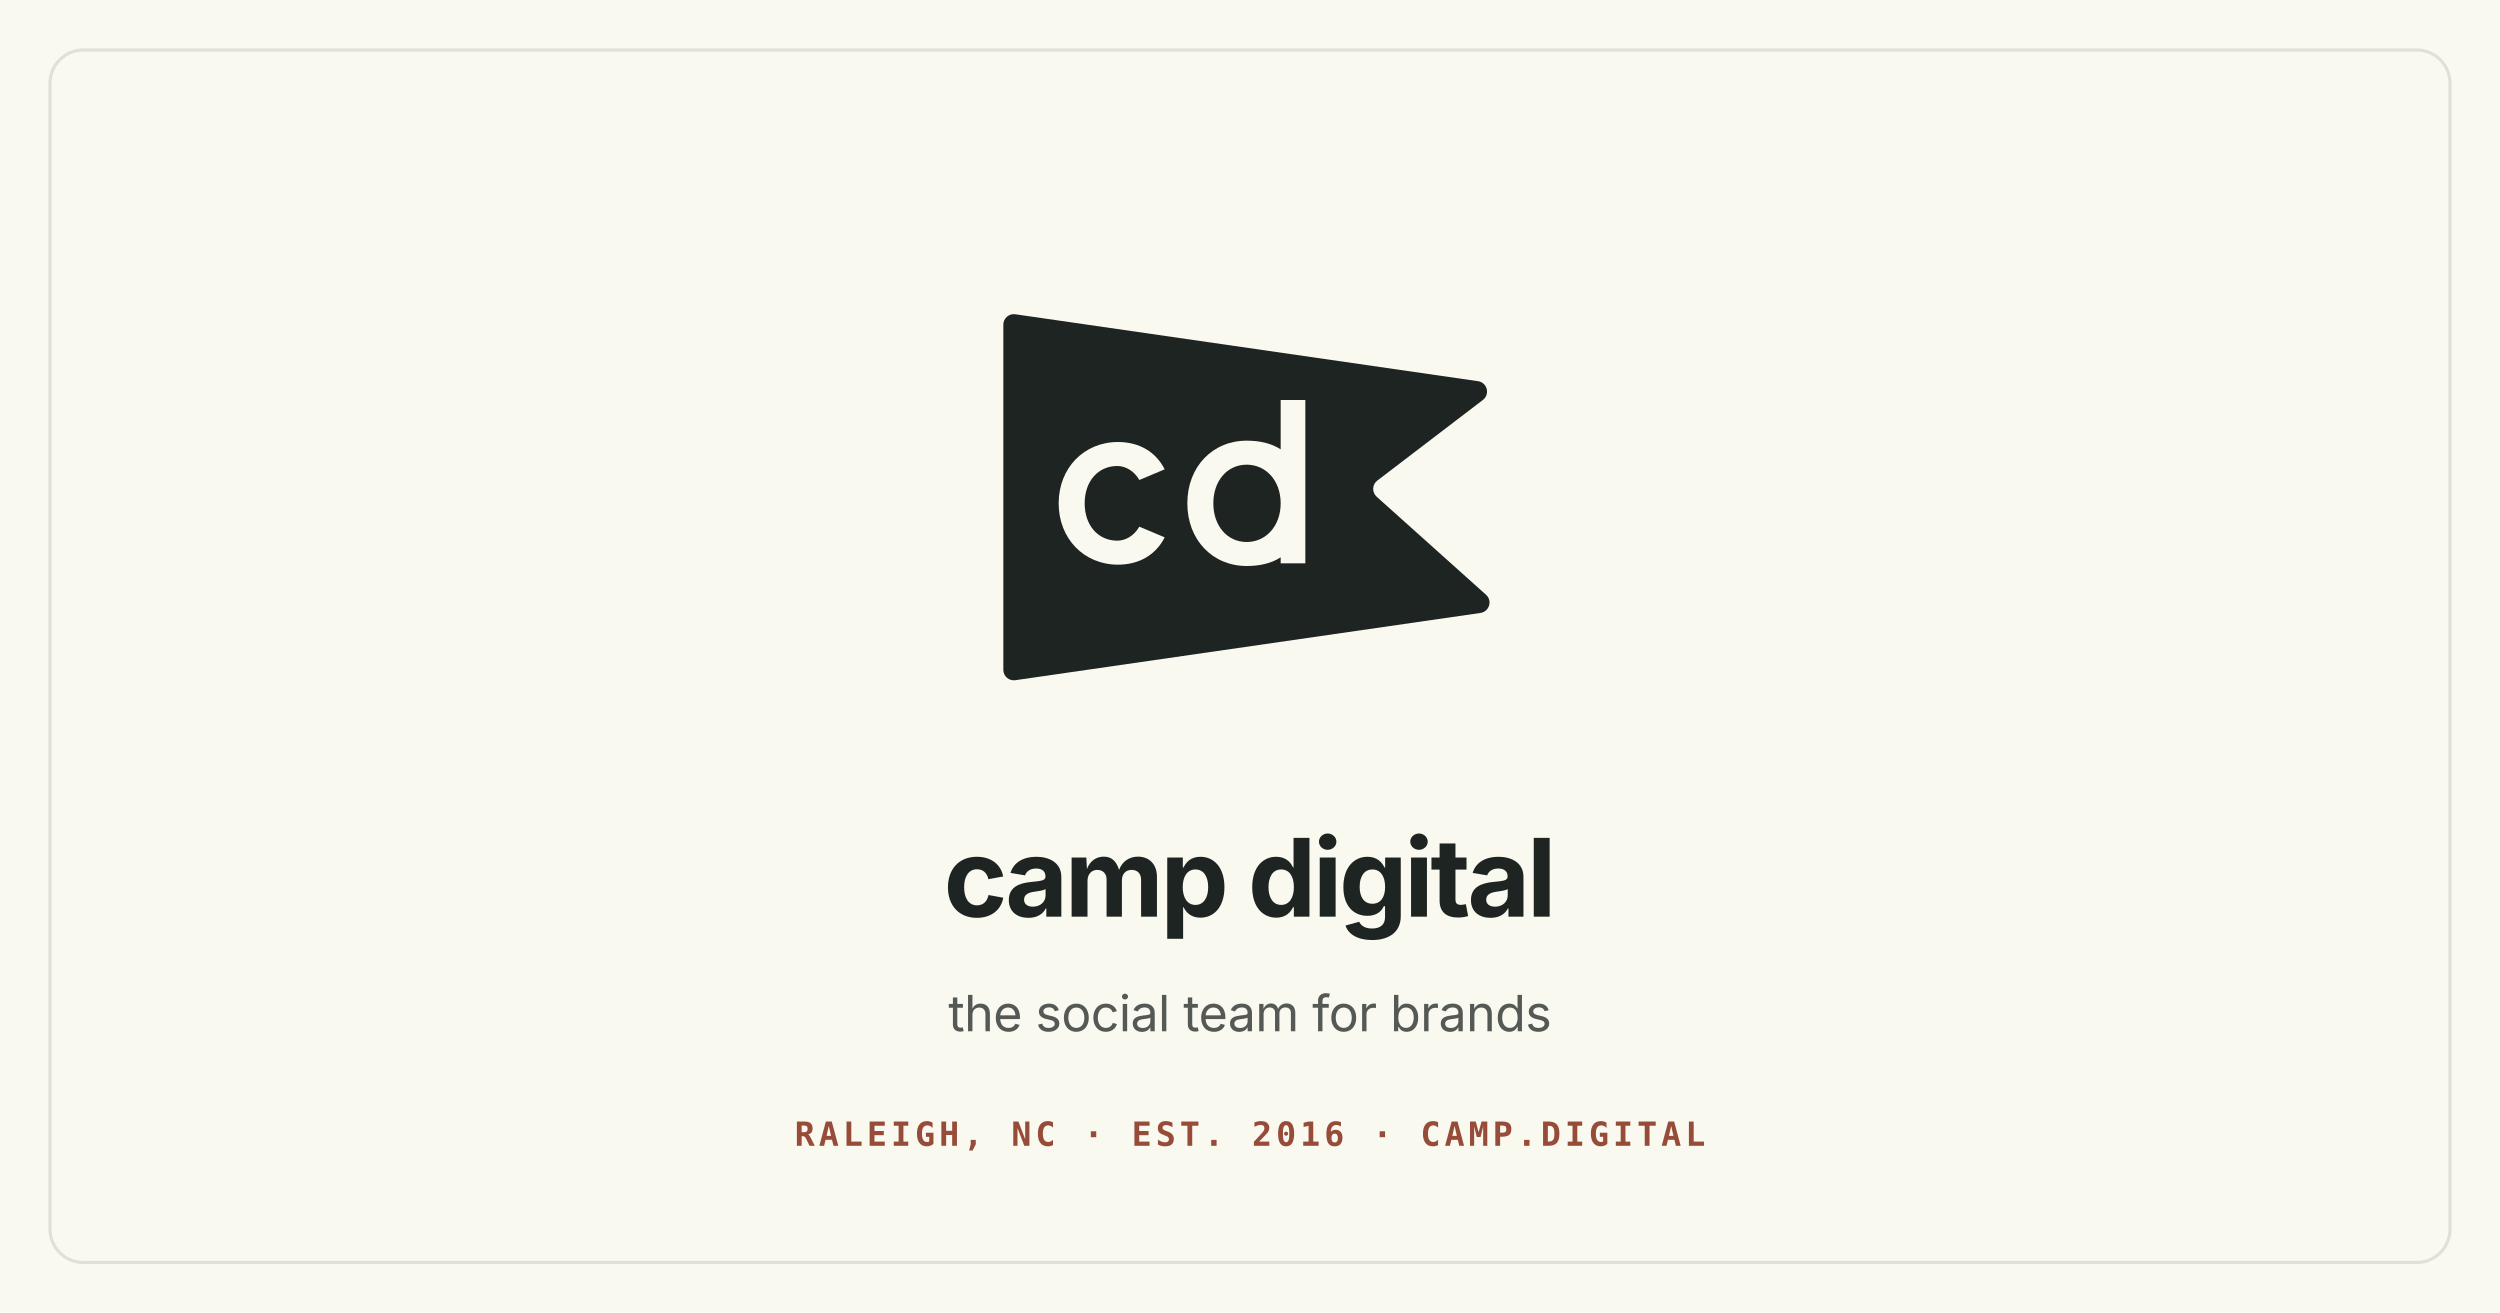
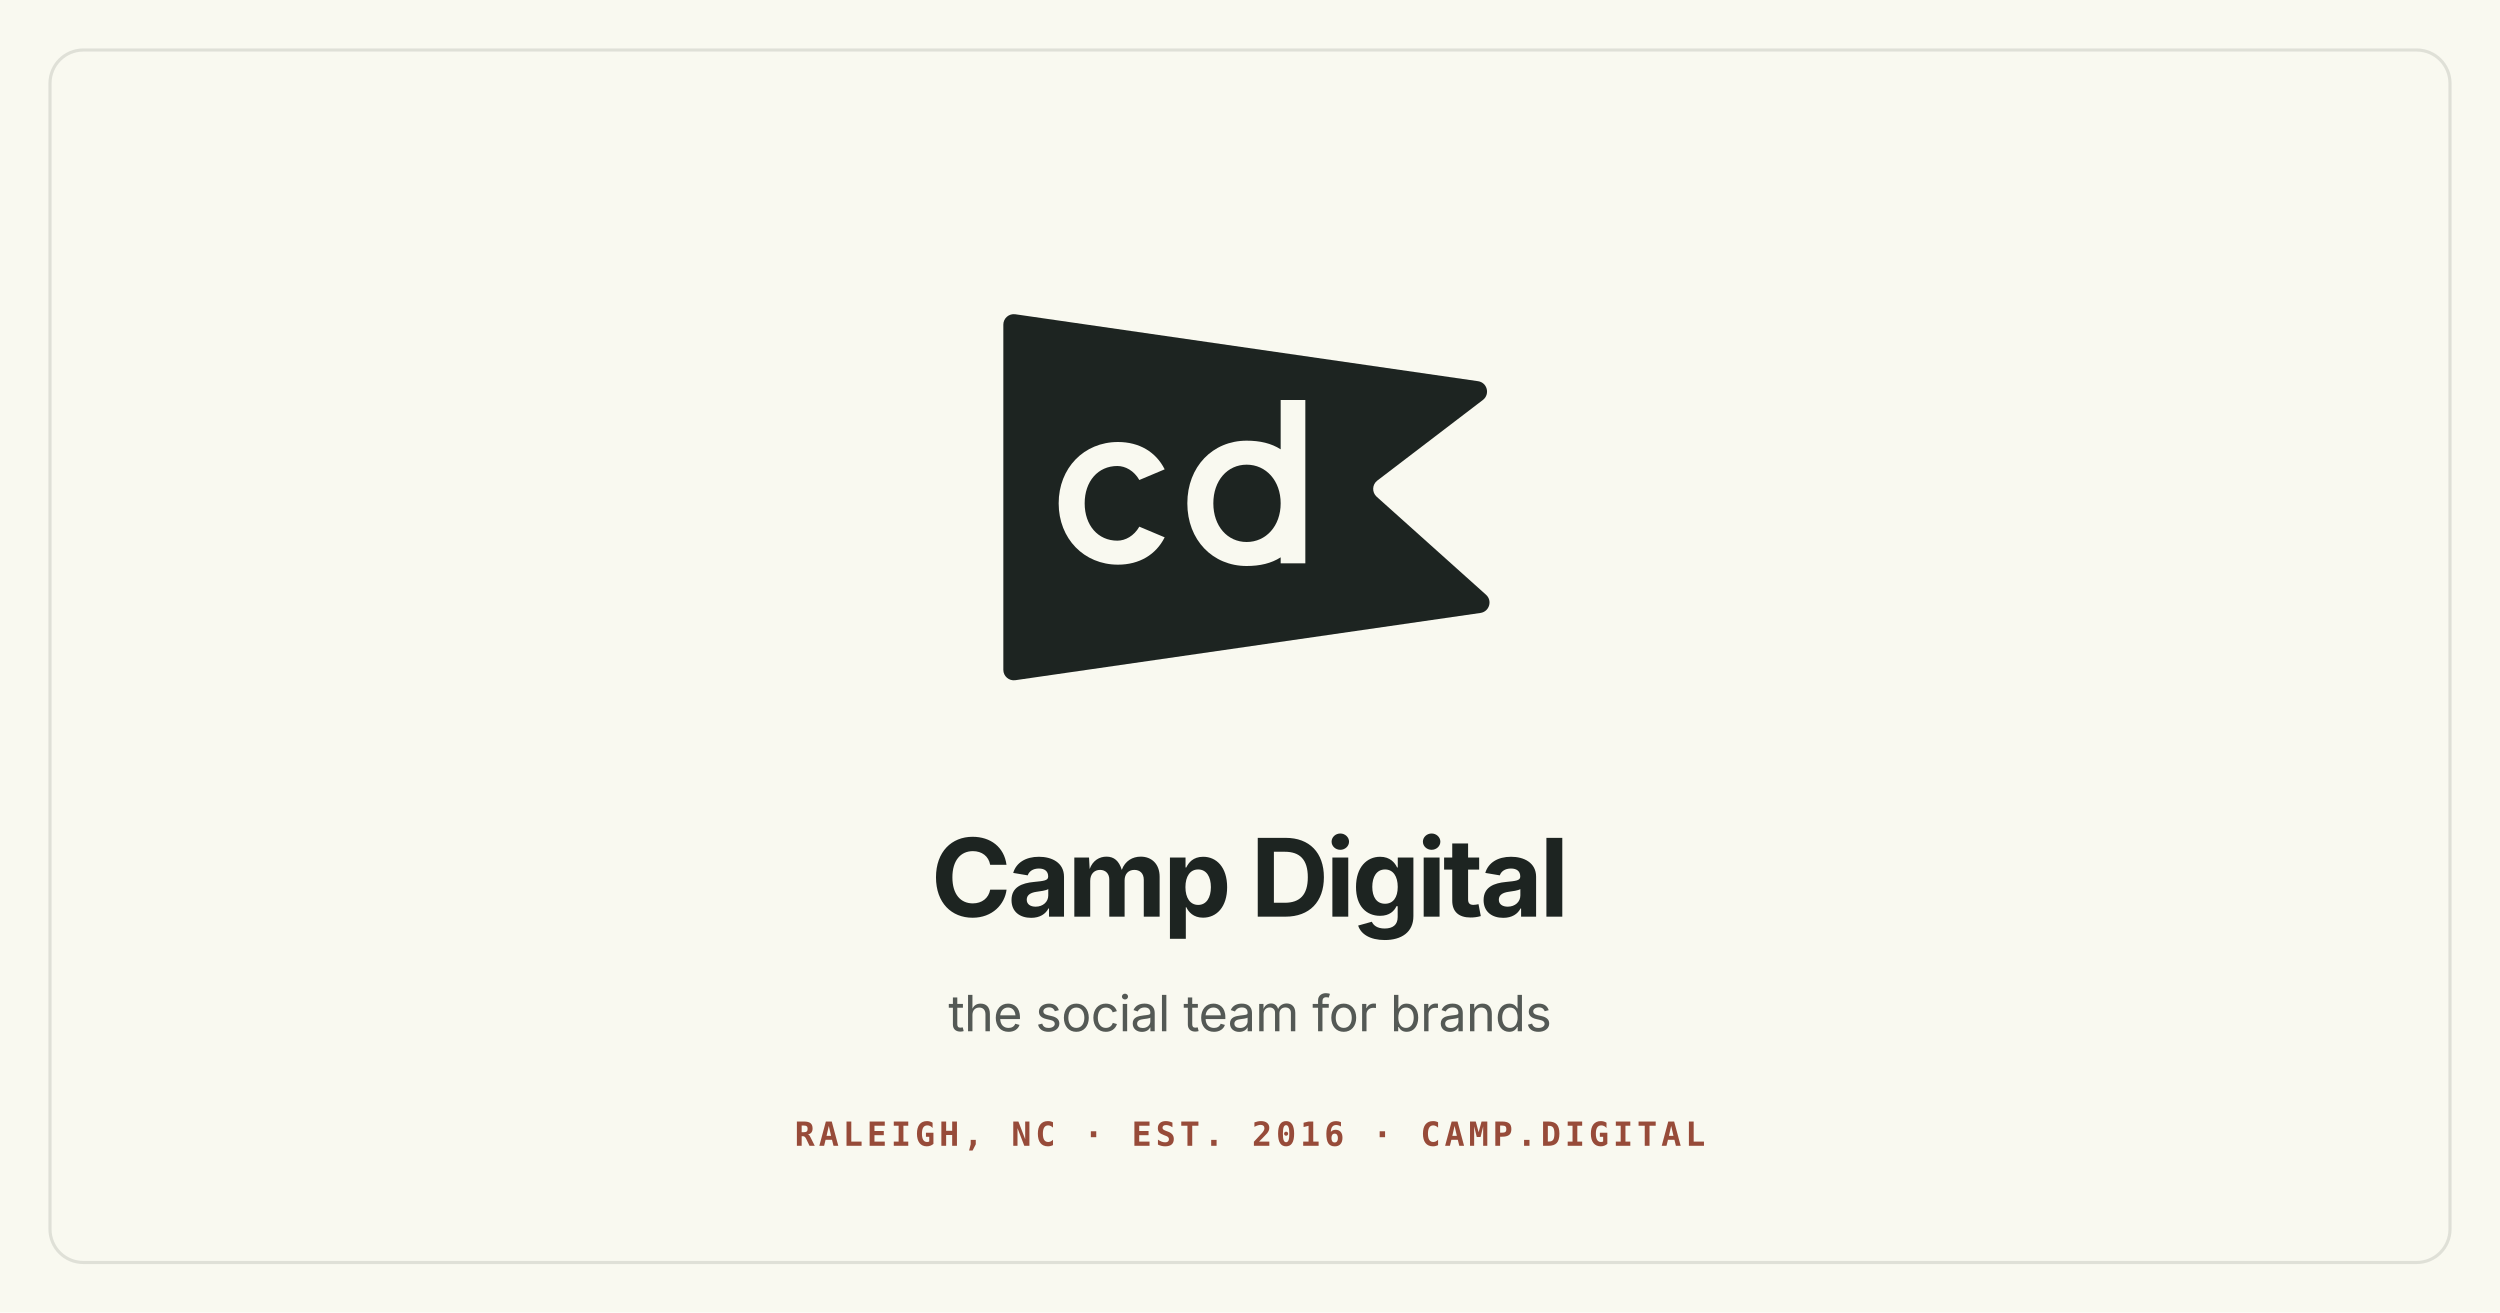
<svg xmlns="http://www.w3.org/2000/svg" viewBox="0 0 1200 630" width="1200" height="630">
  <rect width="1200" height="630" fill="#F9F9F0" />
  <rect x="24" y="24" width="1152" height="582" fill="none" stroke="#1D2421" stroke-width="1.5" stroke-opacity="0.12" rx="16" />
  <g transform="translate(600, 240) scale(3.2) translate(-37, -28)">
    <path d="M 71.58 44.94 L 1.80 55.03 C 0.85 55.17 0.00 54.43 0.00 53.48 L 0.00 1.69 C 0.00 0.74 0.85 0.00 1.80 0.14 L 71.21 10.18 C 72.59 10.38 73.04 12.14 71.94 12.99 L 56.09 25.09 C 55.31 25.69 55.27 26.85 56.00 27.51 L 72.40 42.21 C 73.40 43.10 72.90 44.74 71.58 44.94 Z" fill="#1D2421" />
    <path d="M 24.2 23.4 C 22.9 20.8 20.4 19.3 17.2 19.3 C 12.1 19.3 8.3 23.2 8.3 28.5 C 8.3 33.8 12.1 37.7 17.2 37.7 C 20.4 37.7 22.9 36.2 24.2 33.6 L 20.4 32.0 C 19.6 33.4 18.3 34.1 17.1 34.1 C 14.2 34.1 12.2 31.8 12.2 28.5 C 12.2 25.2 14.2 22.9 17.1 22.9 C 18.3 22.9 19.6 23.6 20.4 25.0 Z" fill="#F9F9F0" />
    <path d="M 45.3 13.0 H 41.6 V 20.4 C 40.2 19.5 38.5 19.1 36.5 19.1 C 31.4 19.1 27.6 23.0 27.6 28.5 C 27.6 34.0 31.4 37.9 36.5 37.9 C 38.5 37.9 40.2 37.5 41.6 36.6 V 37.5 H 45.3 Z M 36.5 34.3 C 33.6 34.3 31.5 31.9 31.5 28.5 C 31.5 25.1 33.6 22.7 36.5 22.7 C 39.4 22.7 41.6 25.1 41.6 28.5 C 41.6 31.9 39.4 34.3 36.5 34.3 Z" fill="#F9F9F0" />
  </g>
-   <text x="600" y="440" text-anchor="middle" font-family="'GT Walsheim Pro', -apple-system, sans-serif" font-size="52" font-weight="700" fill="#1D2421" letter-spacing="-0.03em">camp digital</text>
+   <text x="600" y="440" text-anchor="middle" font-family="'GT Walsheim Pro', -apple-system, sans-serif" font-size="52" font-weight="700" fill="#1D2421" letter-spacing="-0.03em">Camp Digital</text>
  <text x="600" y="495" text-anchor="middle" font-family="'GT Walsheim Pro', -apple-system, sans-serif" font-size="24" font-weight="400" fill="#1D2421" opacity="0.75" letter-spacing="-0.01em">the social team for brands</text>
  <text x="600" y="550" text-anchor="middle" font-family="'Inconsolata', monospace" font-size="16" font-weight="700" fill="#974B39" letter-spacing="0.12em">RALEIGH, NC · EST. 2016 · CAMP.DIGITAL</text>
</svg>
